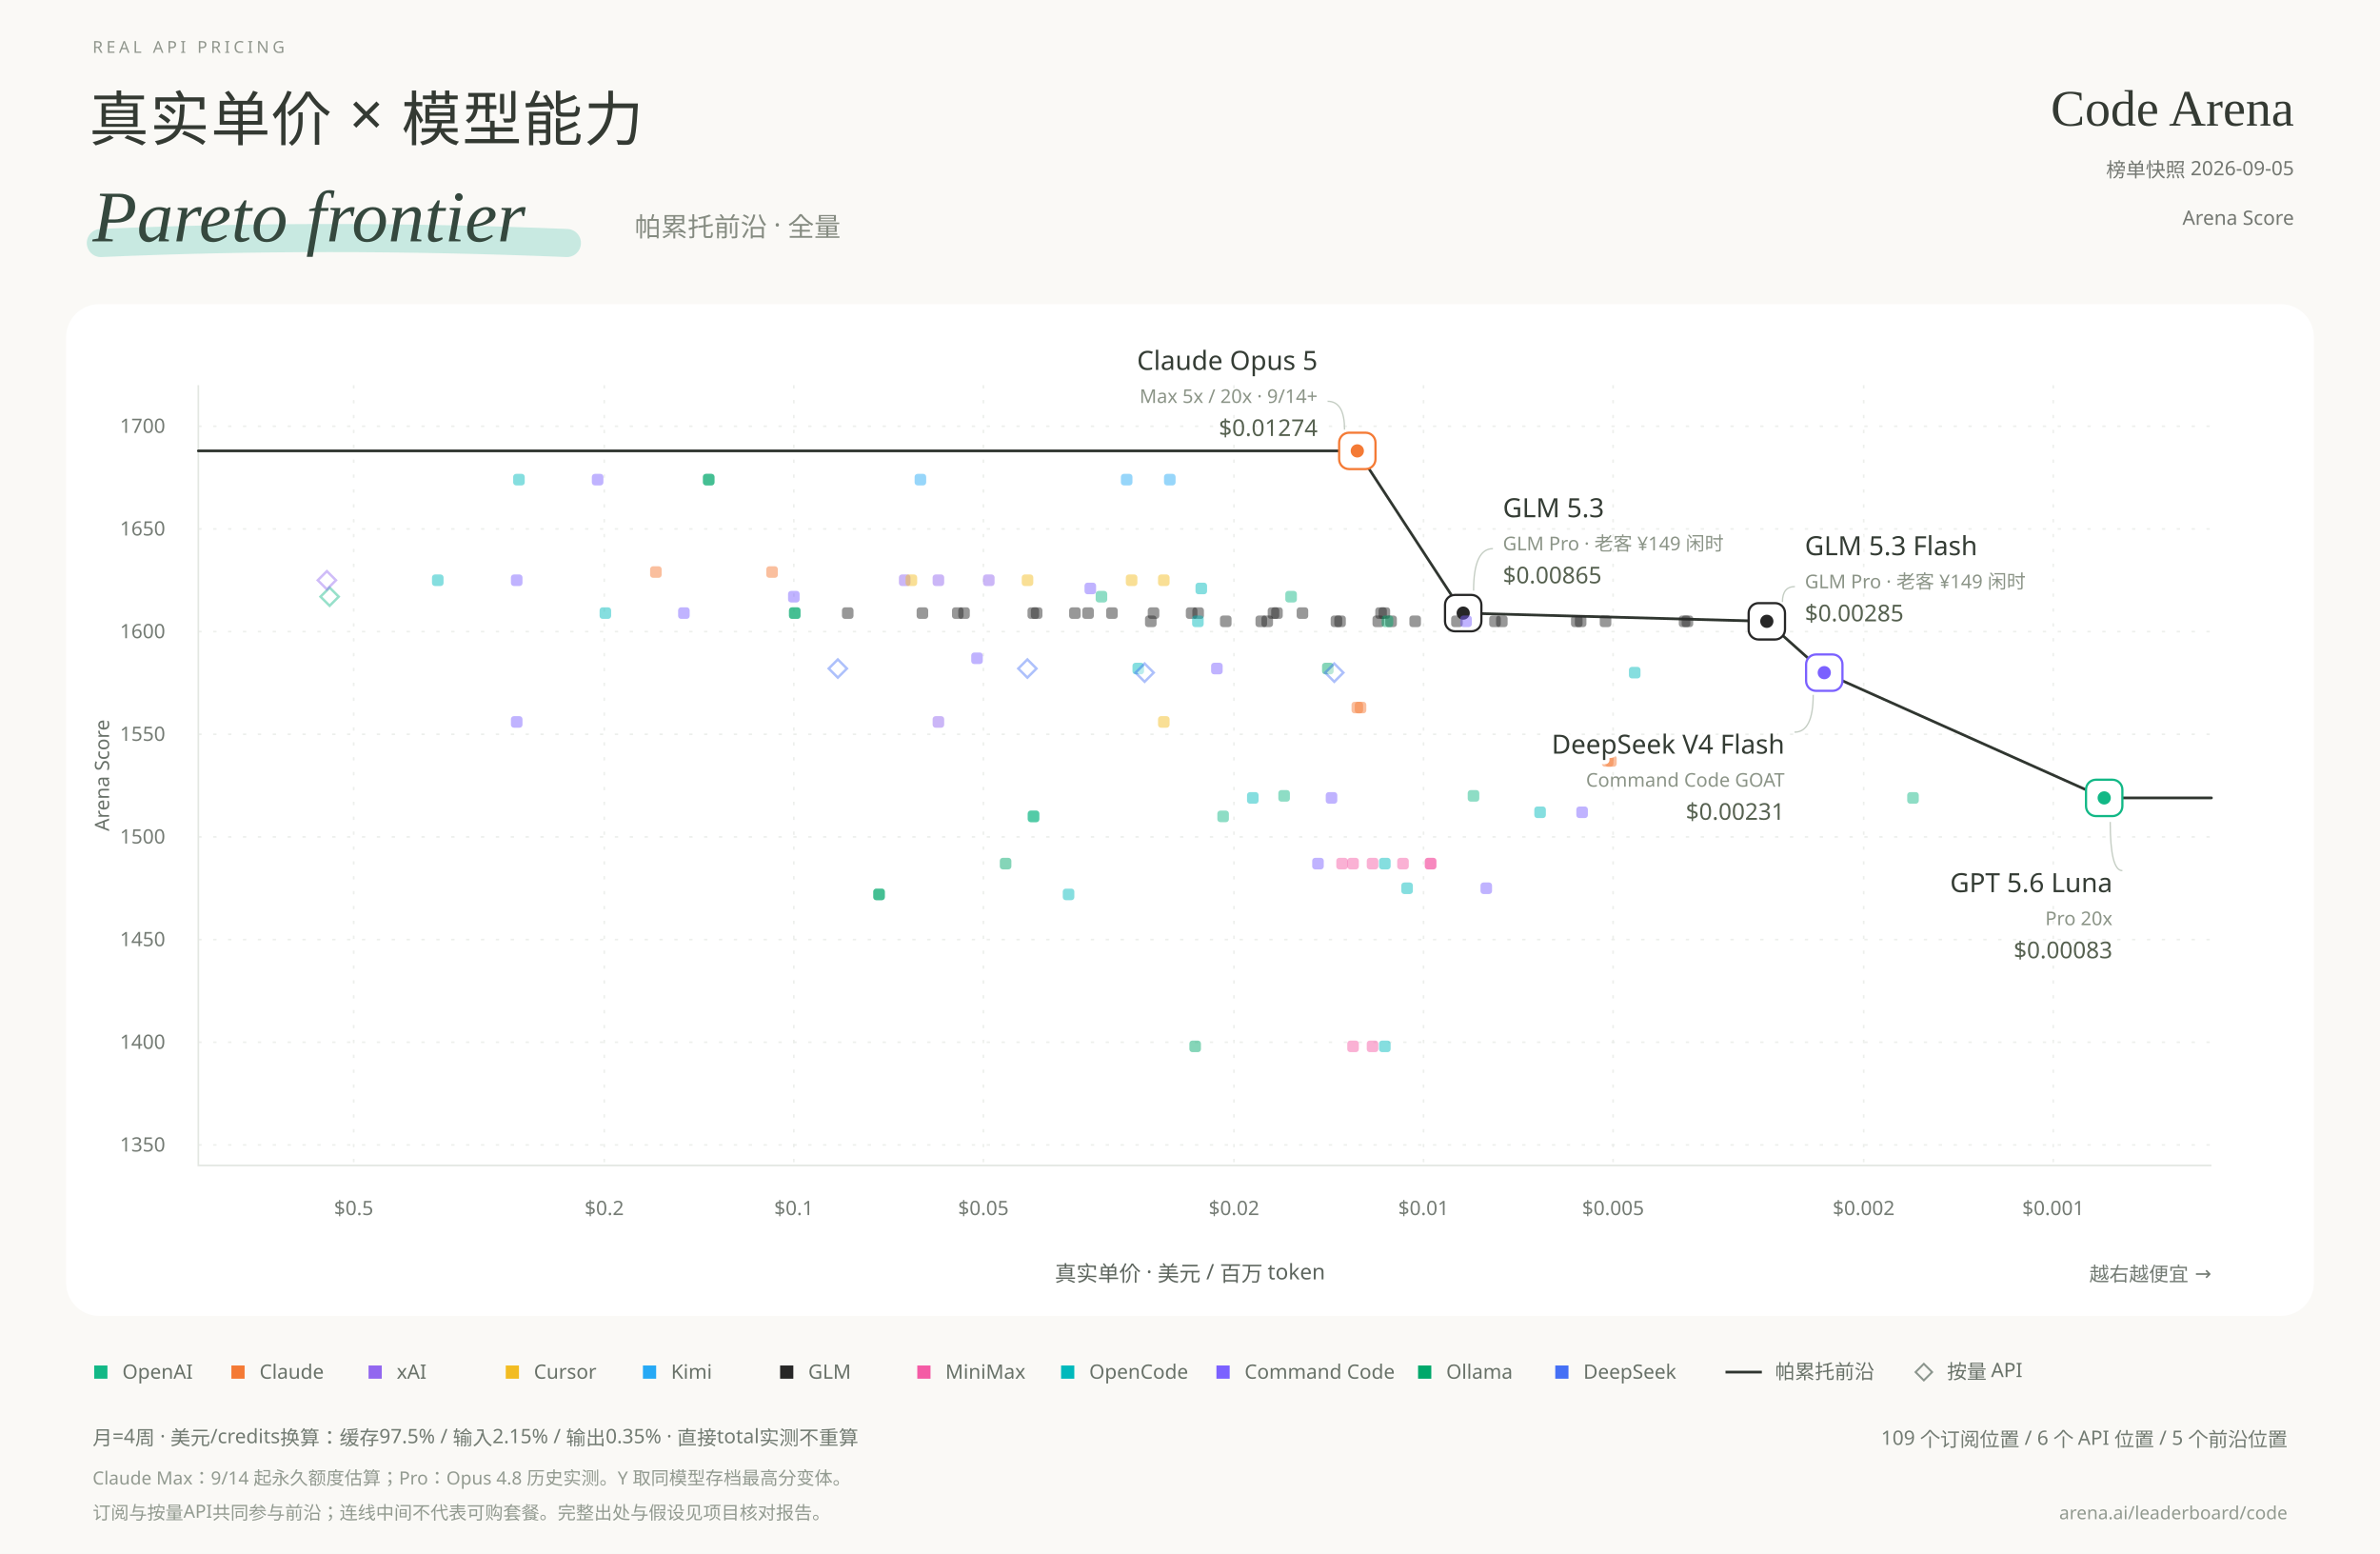
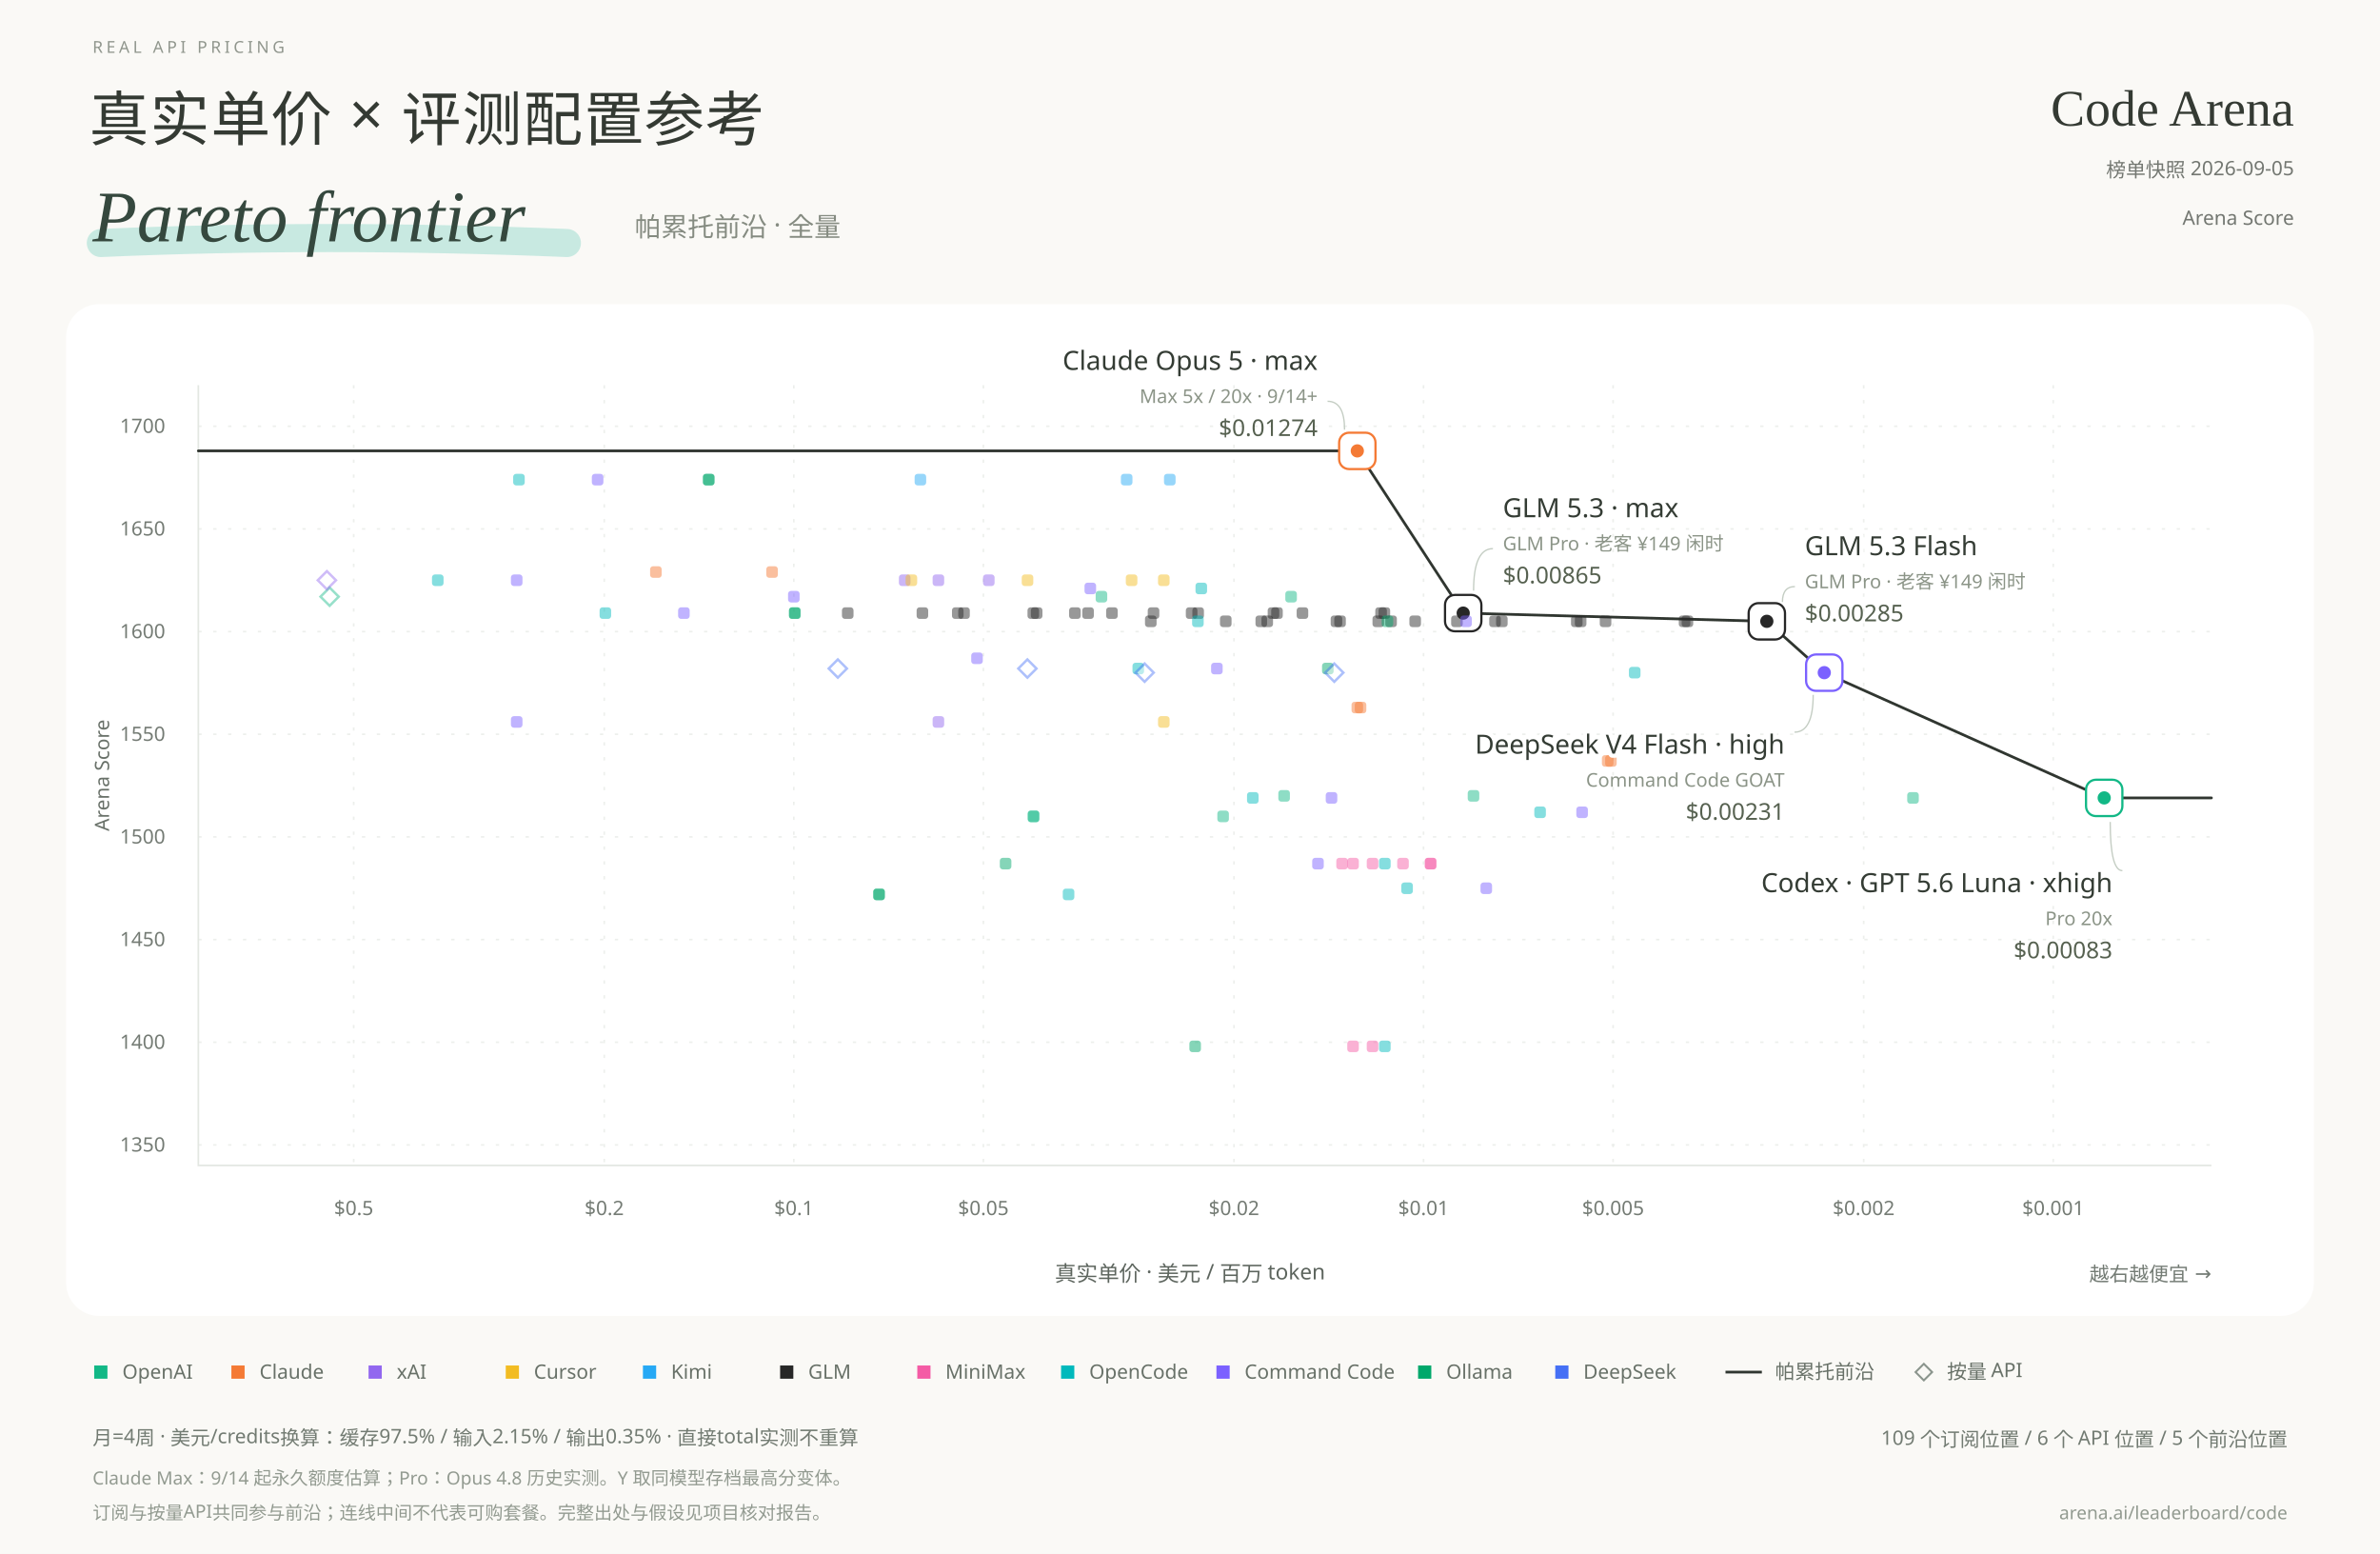
<svg xmlns="http://www.w3.org/2000/svg" width="1440" height="940" viewBox="0 0 1440 940" role="img" aria-labelledby="title desc">
  <style>text{font-family:"Microsoft YaHei","Segoe UI",sans-serif} .serif{font-family:"Times New Roman",serif} .number{font-family:"Segoe UI",sans-serif;font-variant-numeric:tabular-nums} .label-name{paint-order:stroke;stroke:#fff;stroke-width:5px;stroke-linejoin:round} .point:hover{opacity:1}</style>
  <rect width="1440" height="940" fill="#FAF9F6" />
  <text x="56.000" y="32.000" font-size="10" fill="#90968D" text-anchor="start" font-weight="400" letter-spacing="2.1">REAL API PRICING</text>
-   <text x="54.000" y="85.000" font-size="36" fill="#343A33" text-anchor="start" font-weight="300" letter-spacing=".8">真实单价 × 模型能力</text>
+   <text x="54.000" y="85.000" font-size="36" fill="#343A33" text-anchor="start" font-weight="300" letter-spacing=".8">真实单价 × 评测配置参考</text>
  <path d="M61 147 Q197 141 343 147" stroke="#9FDDD0" stroke-width="17" stroke-linecap="round" opacity=".55" fill="none" />
  <text x="56.000" y="146.000" font-size="44" fill="#35483E" text-anchor="start" font-weight="400" class="serif" font-style="italic">Pareto frontier</text>
  <text x="384.000" y="143.000" font-size="16" fill="#858B81" text-anchor="start" font-weight="300">帕累托前沿 · 全量</text>
  <text x="1388.000" y="76.000" font-size="31" fill="#343A33" text-anchor="end" font-weight="400" class="serif">Code Arena</text>
  <text x="1388.000" y="107.000" font-size="12" fill="#737771" text-anchor="end" font-weight="400">榜单快照  2026-09-05</text>
  <text x="1388.000" y="136.000" font-size="12" fill="#737771" text-anchor="end" font-weight="400">Arena Score</text>
  <rect x="40" y="184" width="1360" height="612" rx="20" fill="#FFFFFF" />
  <path d="M1242.299 233V705" stroke="#E8EBE7" stroke-dasharray="2 7" opacity=".8" />
  <text x="1242.299" y="735.000" font-size="12" fill="#747B74" text-anchor="middle" font-weight="400" class="number">$0.001</text>
  <path d="M1127.607 233V705" stroke="#E8EBE7" stroke-dasharray="2 7" opacity=".8" />
  <text x="1127.607" y="735.000" font-size="12" fill="#747B74" text-anchor="middle" font-weight="400" class="number">$0.002</text>
  <path d="M975.991 233V705" stroke="#E8EBE7" stroke-dasharray="2 7" opacity=".8" />
  <text x="975.991" y="735.000" font-size="12" fill="#747B74" text-anchor="middle" font-weight="400" class="number">$0.005</text>
  <path d="M861.299 233V705" stroke="#E8EBE7" stroke-dasharray="2 7" opacity=".8" />
  <text x="861.299" y="735.000" font-size="12" fill="#747B74" text-anchor="middle" font-weight="400" class="number">$0.01</text>
  <path d="M746.606 233V705" stroke="#E8EBE7" stroke-dasharray="2 7" opacity=".8" />
  <text x="746.606" y="735.000" font-size="12" fill="#747B74" text-anchor="middle" font-weight="400" class="number">$0.02</text>
  <path d="M594.991 233V705" stroke="#E8EBE7" stroke-dasharray="2 7" opacity=".8" />
  <text x="594.991" y="735.000" font-size="12" fill="#747B74" text-anchor="middle" font-weight="400" class="number">$0.05</text>
  <path d="M480.299 233V705" stroke="#E8EBE7" stroke-dasharray="2 7" opacity=".8" />
  <text x="480.299" y="735.000" font-size="12" fill="#747B74" text-anchor="middle" font-weight="400" class="number">$0.1</text>
  <path d="M365.606 233V705" stroke="#E8EBE7" stroke-dasharray="2 7" opacity=".8" />
  <text x="365.606" y="735.000" font-size="12" fill="#747B74" text-anchor="middle" font-weight="400" class="number">$0.2</text>
  <path d="M213.991 233V705" stroke="#E8EBE7" stroke-dasharray="2 7" opacity=".8" />
  <text x="213.991" y="735.000" font-size="12" fill="#747B74" text-anchor="middle" font-weight="400" class="number">$0.5</text>
  <path d="M120 692.579H1338" stroke="#E8EBE7" stroke-dasharray="2 7" opacity=".8" />
  <text x="100.000" y="696.579" font-size="12" fill="#747B74" text-anchor="end" font-weight="400" class="number">1350</text>
  <path d="M120 630.474H1338" stroke="#E8EBE7" stroke-dasharray="2 7" opacity=".8" />
  <text x="100.000" y="634.474" font-size="12" fill="#747B74" text-anchor="end" font-weight="400" class="number">1400</text>
  <path d="M120 568.368H1338" stroke="#E8EBE7" stroke-dasharray="2 7" opacity=".8" />
  <text x="100.000" y="572.368" font-size="12" fill="#747B74" text-anchor="end" font-weight="400" class="number">1450</text>
  <path d="M120 506.263H1338" stroke="#E8EBE7" stroke-dasharray="2 7" opacity=".8" />
  <text x="100.000" y="510.263" font-size="12" fill="#747B74" text-anchor="end" font-weight="400" class="number">1500</text>
  <path d="M120 444.158H1338" stroke="#E8EBE7" stroke-dasharray="2 7" opacity=".8" />
  <text x="100.000" y="448.158" font-size="12" fill="#747B74" text-anchor="end" font-weight="400" class="number">1550</text>
  <path d="M120 382.053H1338" stroke="#E8EBE7" stroke-dasharray="2 7" opacity=".8" />
  <text x="100.000" y="386.053" font-size="12" fill="#747B74" text-anchor="end" font-weight="400" class="number">1600</text>
  <path d="M120 319.947H1338" stroke="#E8EBE7" stroke-dasharray="2 7" opacity=".8" />
  <text x="100.000" y="323.947" font-size="12" fill="#747B74" text-anchor="end" font-weight="400" class="number">1650</text>
  <path d="M120 257.842H1338" stroke="#E8EBE7" stroke-dasharray="2 7" opacity=".8" />
  <text x="100.000" y="261.842" font-size="12" fill="#747B74" text-anchor="end" font-weight="400" class="number">1700</text>
  <path d="M120 233V705H1338" fill="none" stroke="#E3E7E2" />
  <text x="66.000" y="469.000" font-size="12" fill="#697169" text-anchor="middle" font-weight="400" transform="rotate(-90 66 469.0)">Arena Score</text>
  <text x="720.000" y="775.000" font-size="13" fill="#5D655E" text-anchor="middle" font-weight="400">真实单价 · 美元 / 百万 token</text>
  <text x="1338.000" y="775.000" font-size="12" fill="#737B74" text-anchor="end" font-weight="400">越右越便宜 →</text>
  <path id="frontier" d="M120.000,272.747 L821.229,272.747 L885.296,370.874 L1069.003,375.842 L1103.763,406.895 L1273.130,482.663 L1338.000,482.663" fill="none" stroke="#303630" stroke-width="1.65" stroke-linecap="round" stroke-linejoin="round" />
  <g class="point" data-billing="subscription" data-frontier="false" data-price="0.03247" data-score="1617" data-x="666.424" data-y="360.937" transform="translate(666.424 360.937)">
    <rect x="-3.5" y="-3.5" width="7" height="7" rx="1.8" fill="#12B886" opacity=".48" />
  </g>
  <g class="point" data-billing="subscription" data-frontier="false" data-price="0.01623" data-score="1617" data-x="781.167" data-y="360.937" transform="translate(781.167 360.937)">
    <rect x="-3.5" y="-3.5" width="7" height="7" rx="1.8" fill="#12B886" opacity=".48" />
  </g>
  <g class="point" data-billing="subscription" data-frontier="false" data-price="0.01259" data-score="1563" data-x="823.189" data-y="428.011" transform="translate(823.189 428.011)">
    <rect x="-3.5" y="-3.5" width="7" height="7" rx="1.8" fill="#F47A35" opacity=".48" />
  </g>
  <g class="point" data-billing="subscription" data-frontier="true" data-price="0.01274" data-score="1688" data-x="821.229" data-y="272.747" transform="translate(821.229 272.747)">
    <rect x="-11" y="-11" width="22" height="22" rx="6" fill="#FFF" stroke="#F47A35" stroke-width="1.35" />
    <circle r="4" fill="#F47A35" />
  </g>
  <g class="point" data-billing="subscription" data-frontier="false" data-price="0.05894" data-score="1625" data-x="567.772" data-y="351.000" transform="translate(567.772 351.000)">
    <rect x="-3.5" y="-3.5" width="7" height="7" rx="1.8" fill="#9267EF" opacity=".48" />
  </g>
  <g class="point" data-billing="subscription" data-frontier="false" data-price="0.04902" data-score="1625" data-x="598.267" data-y="351.000" transform="translate(598.267 351.000)">
    <rect x="-3.5" y="-3.5" width="7" height="7" rx="1.8" fill="#9267EF" opacity=".48" />
  </g>
  <g class="point" data-billing="subscription" data-frontier="false" data-price="0.06667" data-score="1625" data-x="547.381" data-y="351.000" transform="translate(547.381 351.000)">
    <rect x="-3.5" y="-3.5" width="7" height="7" rx="1.8" fill="#9267EF" opacity=".48" />
  </g>
  <g class="point" data-billing="subscription" data-frontier="false" data-price="0.02585" data-score="1625" data-x="704.151" data-y="351.000" transform="translate(704.151 351.000)">
    <rect x="-3.5" y="-3.5" width="7" height="7" rx="1.8" fill="#F2BC22" opacity=".48" />
  </g>
  <g class="point" data-billing="subscription" data-frontier="false" data-price="0.06506" data-score="1625" data-x="551.426" data-y="351.000" transform="translate(551.426 351.000)">
    <rect x="-3.5" y="-3.5" width="7" height="7" rx="1.8" fill="#F2BC22" opacity=".48" />
  </g>
  <g class="point" data-billing="subscription" data-frontier="false" data-price="0.04255" data-score="1625" data-x="621.688" data-y="351.000" transform="translate(621.688 351.000)">
    <rect x="-3.5" y="-3.5" width="7" height="7" rx="1.8" fill="#F2BC22" opacity=".48" />
  </g>
  <g class="point" data-billing="subscription" data-frontier="false" data-price="0.02908" data-score="1625" data-x="684.669" data-y="351.000" transform="translate(684.669 351.000)">
    <rect x="-3.5" y="-3.5" width="7" height="7" rx="1.8" fill="#F2BC22" opacity=".48" />
  </g>
  <g class="point" data-billing="subscription" data-frontier="false" data-price="0.02529" data-score="1674" data-x="707.775" data-y="290.137" transform="translate(707.775 290.137)">
    <rect x="-3.5" y="-3.5" width="7" height="7" rx="1.8" fill="#26A9F5" opacity=".48" />
  </g>
  <g class="point" data-billing="subscription" data-frontier="false" data-price="0.06295" data-score="1674" data-x="556.881" data-y="290.137" transform="translate(556.881 290.137)">
    <rect x="-3.5" y="-3.5" width="7" height="7" rx="1.8" fill="#26A9F5" opacity=".48" />
  </g>
  <g class="point" data-billing="subscription" data-frontier="false" data-price="0.02961" data-score="1674" data-x="681.681" data-y="290.137" transform="translate(681.681 290.137)">
    <rect x="-3.5" y="-3.5" width="7" height="7" rx="1.8" fill="#26A9F5" opacity=".48" />
  </g>
  <g class="point" data-billing="subscription" data-frontier="false" data-price="0.08211" data-score="1609" data-x="512.914" data-y="370.874" transform="translate(512.914 370.874)">
    <rect x="-3.5" y="-3.5" width="7" height="7" rx="1.8" fill="#272727" opacity=".48" />
  </g>
  <g class="point" data-billing="subscription" data-frontier="false" data-price="0.05491" data-score="1609" data-x="579.492" data-y="370.874" transform="translate(579.492 370.874)">
    <rect x="-3.5" y="-3.5" width="7" height="7" rx="1.8" fill="#272727" opacity=".48" />
  </g>
  <g class="point" data-billing="subscription" data-frontier="false" data-price="0.04115" data-score="1609" data-x="627.224" data-y="370.874" transform="translate(627.224 370.874)">
    <rect x="-3.5" y="-3.5" width="7" height="7" rx="1.8" fill="#272727" opacity=".48" />
  </g>
  <g class="point" data-billing="subscription" data-frontier="false" data-price="0.02711" data-score="1605" data-x="696.276" data-y="375.842" transform="translate(696.276 375.842)">
    <rect x="-3.5" y="-3.5" width="7" height="7" rx="1.8" fill="#272727" opacity=".48" />
  </g>
  <g class="point" data-billing="subscription" data-frontier="false" data-price="0.0181" data-score="1605" data-x="763.123" data-y="375.842" transform="translate(763.123 375.842)">
    <rect x="-3.5" y="-3.5" width="7" height="7" rx="1.8" fill="#272727" opacity=".48" />
  </g>
  <g class="point" data-billing="subscription" data-frontier="false" data-price="0.01357" data-score="1605" data-x="810.786" data-y="375.842" transform="translate(810.786 375.842)">
    <rect x="-3.5" y="-3.5" width="7" height="7" rx="1.8" fill="#272727" opacity=".48" />
  </g>
  <g class="point" data-billing="subscription" data-frontier="false" data-price="0.0341" data-score="1609" data-x="658.319" data-y="370.874" transform="translate(658.319 370.874)">
    <rect x="-3.5" y="-3.5" width="7" height="7" rx="1.8" fill="#272727" opacity=".48" />
  </g>
  <g class="point" data-billing="subscription" data-frontier="false" data-price="0.0228" data-score="1609" data-x="724.926" data-y="370.874" transform="translate(724.926 370.874)">
    <rect x="-3.5" y="-3.5" width="7" height="7" rx="1.8" fill="#272727" opacity=".48" />
  </g>
  <g class="point" data-billing="subscription" data-frontier="false" data-price="0.01709" data-score="1609" data-x="772.624" data-y="370.874" transform="translate(772.624 370.874)">
    <rect x="-3.5" y="-3.5" width="7" height="7" rx="1.8" fill="#272727" opacity=".48" />
  </g>
  <g class="point" data-billing="subscription" data-frontier="false" data-price="0.01126" data-score="1605" data-x="841.663" data-y="375.842" transform="translate(841.663 375.842)">
    <rect x="-3.5" y="-3.5" width="7" height="7" rx="1.8" fill="#272727" opacity=".48" />
  </g>
  <g class="point" data-billing="subscription" data-frontier="false" data-price="0.00751" data-score="1605" data-x="908.680" data-y="375.842" transform="translate(908.680 375.842)">
    <rect x="-3.5" y="-3.5" width="7" height="7" rx="1.8" fill="#272727" opacity=".48" />
  </g>
  <g class="point" data-billing="subscription" data-frontier="false" data-price="0.00563" data-score="1605" data-x="956.355" data-y="375.842" transform="translate(956.355 375.842)">
    <rect x="-3.5" y="-3.5" width="7" height="7" rx="1.8" fill="#272727" opacity=".48" />
  </g>
  <g class="point" data-billing="subscription" data-frontier="false" data-price="0.06249" data-score="1609" data-x="558.095" data-y="370.874" transform="translate(558.095 370.874)">
    <rect x="-3.5" y="-3.5" width="7" height="7" rx="1.8" fill="#272727" opacity=".48" />
  </g>
  <g class="point" data-billing="subscription" data-frontier="false" data-price="0.04166" data-score="1609" data-x="625.186" data-y="370.874" transform="translate(625.186 370.874)">
    <rect x="-3.5" y="-3.5" width="7" height="7" rx="1.8" fill="#272727" opacity=".48" />
  </g>
  <g class="point" data-billing="subscription" data-frontier="false" data-price="0.03125" data-score="1609" data-x="672.761" data-y="370.874" transform="translate(672.761 370.874)">
    <rect x="-3.5" y="-3.5" width="7" height="7" rx="1.8" fill="#272727" opacity=".48" />
  </g>
  <g class="point" data-billing="subscription" data-frontier="false" data-price="0.02061" data-score="1605" data-x="741.635" data-y="375.842" transform="translate(741.635 375.842)">
    <rect x="-3.5" y="-3.5" width="7" height="7" rx="1.8" fill="#272727" opacity=".48" />
  </g>
  <g class="point" data-billing="subscription" data-frontier="false" data-price="0.01375" data-score="1605" data-x="808.606" data-y="375.842" transform="translate(808.606 375.842)">
    <rect x="-3.5" y="-3.5" width="7" height="7" rx="1.8" fill="#272727" opacity=".48" />
  </g>
  <g class="point" data-billing="subscription" data-frontier="false" data-price="0.01031" data-score="1605" data-x="856.247" data-y="375.842" transform="translate(856.247 375.842)">
    <rect x="-3.5" y="-3.5" width="7" height="7" rx="1.8" fill="#272727" opacity=".48" />
  </g>
  <g class="point" data-billing="subscription" data-frontier="false" data-price="0.01731" data-score="1609" data-x="770.508" data-y="370.874" transform="translate(770.508 370.874)">
    <rect x="-3.5" y="-3.5" width="7" height="7" rx="1.8" fill="#272727" opacity=".48" />
  </g>
  <g class="point" data-billing="subscription" data-frontier="false" data-price="0.01154" data-score="1609" data-x="837.598" data-y="370.874" transform="translate(837.598 370.874)">
    <rect x="-3.5" y="-3.5" width="7" height="7" rx="1.8" fill="#272727" opacity=".48" />
  </g>
  <g class="point" data-billing="subscription" data-frontier="true" data-price="0.00865" data-score="1609" data-x="885.296" data-y="370.874" transform="translate(885.296 370.874)">
    <rect x="-11" y="-11" width="22" height="22" rx="6" fill="#FFF" stroke="#272727" stroke-width="1.35" />
    <circle r="4" fill="#272727" />
  </g>
  <g class="point" data-billing="subscription" data-frontier="false" data-price="0.00571" data-score="1605" data-x="954.021" data-y="375.842" transform="translate(954.021 375.842)">
    <rect x="-3.5" y="-3.5" width="7" height="7" rx="1.8" fill="#272727" opacity=".48" />
  </g>
  <g class="point" data-billing="subscription" data-frontier="false" data-price="0.00381" data-score="1605" data-x="1020.966" data-y="375.842" transform="translate(1020.966 375.842)">
    <rect x="-3.5" y="-3.5" width="7" height="7" rx="1.8" fill="#272727" opacity=".48" />
  </g>
  <g class="point" data-billing="subscription" data-frontier="true" data-price="0.00285" data-score="1605" data-x="1069.003" data-y="375.842" transform="translate(1069.003 375.842)">
    <rect x="-11" y="-11" width="22" height="22" rx="6" fill="#FFF" stroke="#272727" stroke-width="1.35" />
    <circle r="4" fill="#272727" />
  </g>
  <g class="point" data-billing="subscription" data-frontier="false" data-price="0.05367" data-score="1609" data-x="583.271" data-y="370.874" transform="translate(583.271 370.874)">
    <rect x="-3.5" y="-3.5" width="7" height="7" rx="1.8" fill="#272727" opacity=".48" />
  </g>
  <g class="point" data-billing="subscription" data-frontier="false" data-price="0.03578" data-score="1609" data-x="650.362" data-y="370.874" transform="translate(650.362 370.874)">
    <rect x="-3.5" y="-3.5" width="7" height="7" rx="1.8" fill="#272727" opacity=".48" />
  </g>
  <g class="point" data-billing="subscription" data-frontier="false" data-price="0.02684" data-score="1609" data-x="697.933" data-y="370.874" transform="translate(697.933 370.874)">
    <rect x="-3.5" y="-3.5" width="7" height="7" rx="1.8" fill="#272727" opacity=".48" />
  </g>
  <g class="point" data-billing="subscription" data-frontier="false" data-price="0.01771" data-score="1605" data-x="766.728" data-y="375.842" transform="translate(766.728 375.842)">
    <rect x="-3.5" y="-3.5" width="7" height="7" rx="1.8" fill="#272727" opacity=".48" />
  </g>
  <g class="point" data-billing="subscription" data-frontier="false" data-price="0.0118" data-score="1605" data-x="833.912" data-y="375.842" transform="translate(833.912 375.842)">
    <rect x="-3.5" y="-3.5" width="7" height="7" rx="1.8" fill="#272727" opacity=".48" />
  </g>
  <g class="point" data-billing="subscription" data-frontier="false" data-price="0.00885" data-score="1605" data-x="881.513" data-y="375.842" transform="translate(881.513 375.842)">
    <rect x="-3.5" y="-3.5" width="7" height="7" rx="1.8" fill="#272727" opacity=".48" />
  </g>
  <g class="point" data-billing="subscription" data-frontier="false" data-price="0.02335" data-score="1609" data-x="720.981" data-y="370.874" transform="translate(720.981 370.874)">
    <rect x="-3.5" y="-3.5" width="7" height="7" rx="1.8" fill="#272727" opacity=".48" />
  </g>
  <g class="point" data-billing="subscription" data-frontier="false" data-price="0.01557" data-score="1609" data-x="788.037" data-y="370.874" transform="translate(788.037 370.874)">
    <rect x="-3.5" y="-3.5" width="7" height="7" rx="1.8" fill="#272727" opacity=".48" />
  </g>
  <g class="point" data-billing="subscription" data-frontier="false" data-price="0.01168" data-score="1609" data-x="835.603" data-y="370.874" transform="translate(835.603 370.874)">
    <rect x="-3.5" y="-3.5" width="7" height="7" rx="1.8" fill="#272727" opacity=".48" />
  </g>
  <g class="point" data-billing="subscription" data-frontier="false" data-price="0.0077" data-score="1605" data-x="904.546" data-y="375.842" transform="translate(904.546 375.842)">
    <rect x="-3.5" y="-3.5" width="7" height="7" rx="1.8" fill="#272727" opacity=".48" />
  </g>
  <g class="point" data-billing="subscription" data-frontier="false" data-price="0.00514" data-score="1605" data-x="971.422" data-y="375.842" transform="translate(971.422 375.842)">
    <rect x="-3.5" y="-3.5" width="7" height="7" rx="1.8" fill="#272727" opacity=".48" />
  </g>
  <g class="point" data-billing="subscription" data-frontier="false" data-price="0.00385" data-score="1605" data-x="1019.238" data-y="375.842" transform="translate(1019.238 375.842)">
    <rect x="-3.5" y="-3.5" width="7" height="7" rx="1.8" fill="#272727" opacity=".48" />
  </g>
  <g class="point" data-billing="subscription" data-frontier="false" data-price="0.01205" data-score="1487" data-x="830.443" data-y="522.411" transform="translate(830.443 522.411)">
    <rect x="-3.5" y="-3.5" width="7" height="7" rx="1.8" fill="#F45BA5" opacity=".48" />
  </g>
  <g class="point" data-billing="subscription" data-frontier="false" data-price="0.00975" data-score="1487" data-x="865.488" data-y="522.411" transform="translate(865.488 522.411)">
    <rect x="-3.5" y="-3.5" width="7" height="7" rx="1.8" fill="#F45BA5" opacity=".48" />
  </g>
  <g class="point" data-billing="subscription" data-frontier="false" data-price="0.00974" data-score="1487" data-x="865.658" data-y="522.411" transform="translate(865.658 522.411)">
    <rect x="-3.5" y="-3.5" width="7" height="7" rx="1.8" fill="#F45BA5" opacity=".48" />
  </g>
  <g class="point" data-billing="subscription" data-frontier="false" data-price="0.01294" data-score="1487" data-x="818.652" data-y="522.411" transform="translate(818.652 522.411)">
    <rect x="-3.5" y="-3.5" width="7" height="7" rx="1.8" fill="#F45BA5" opacity=".48" />
  </g>
  <g class="point" data-billing="subscription" data-frontier="false" data-price="0.01078" data-score="1487" data-x="848.871" data-y="522.411" transform="translate(848.871 522.411)">
    <rect x="-3.5" y="-3.5" width="7" height="7" rx="1.8" fill="#F45BA5" opacity=".48" />
  </g>
  <g class="point" data-billing="subscription" data-frontier="false" data-price="0.01347" data-score="1487" data-x="812.010" data-y="522.411" transform="translate(812.010 522.411)">
    <rect x="-3.5" y="-3.5" width="7" height="7" rx="1.8" fill="#F45BA5" opacity=".48" />
  </g>
  <g class="point" data-billing="subscription" data-frontier="false" data-price="0.36765" data-score="1625" data-x="264.868" data-y="351.000" transform="translate(264.868 351.000)">
    <rect x="-3.5" y="-3.5" width="7" height="7" rx="1.8" fill="#00B9BC" opacity=".48" />
  </g>
  <g class="point" data-billing="subscription" data-frontier="false" data-price="0.01867" data-score="1519" data-x="757.993" data-y="482.663" transform="translate(757.993 482.663)">
    <rect x="-3.5" y="-3.5" width="7" height="7" rx="1.8" fill="#00B9BC" opacity=".48" />
  </g>
  <g class="point" data-billing="subscription" data-frontier="false" data-price="0.02282" data-score="1605" data-x="724.781" data-y="375.842" transform="translate(724.781 375.842)">
    <rect x="-3.5" y="-3.5" width="7" height="7" rx="1.8" fill="#00B9BC" opacity=".48" />
  </g>
  <g class="point" data-billing="subscription" data-frontier="false" data-price="0.1992" data-score="1609" data-x="366.269" data-y="370.874" transform="translate(366.269 370.874)">
    <rect x="-3.5" y="-3.5" width="7" height="7" rx="1.8" fill="#00B9BC" opacity=".48" />
  </g>
  <g class="point" data-billing="subscription" data-frontier="false" data-price="0.27322" data-score="1674" data-x="313.987" data-y="290.137" transform="translate(313.987 290.137)">
    <rect x="-3.5" y="-3.5" width="7" height="7" rx="1.8" fill="#00B9BC" opacity=".48" />
  </g>
  <g class="point" data-billing="subscription" data-frontier="false" data-price="0.03662" data-score="1472" data-x="646.522" data-y="541.042" transform="translate(646.522 541.042)">
    <rect x="-3.5" y="-3.5" width="7" height="7" rx="1.8" fill="#00B9BC" opacity=".48" />
  </g>
  <g class="point" data-billing="subscription" data-frontier="false" data-price="0.01062" data-score="1475" data-x="851.345" data-y="537.316" transform="translate(851.345 537.316)">
    <rect x="-3.5" y="-3.5" width="7" height="7" rx="1.8" fill="#00B9BC" opacity=".48" />
  </g>
  <g class="point" data-billing="subscription" data-frontier="false" data-price="0.01152" data-score="1487" data-x="837.885" data-y="522.411" transform="translate(837.885 522.411)">
    <rect x="-3.5" y="-3.5" width="7" height="7" rx="1.8" fill="#00B9BC" opacity=".48" />
  </g>
  <g class="point" data-billing="subscription" data-frontier="false" data-price="0.01152" data-score="1398" data-x="837.885" data-y="632.958" transform="translate(837.885 632.958)">
    <rect x="-3.5" y="-3.5" width="7" height="7" rx="1.8" fill="#00B9BC" opacity=".48" />
  </g>
  <g class="point" data-billing="subscription" data-frontier="false" data-price="0.02838" data-score="1582" data-x="688.701" data-y="404.411" transform="translate(688.701 404.411)">
    <rect x="-3.5" y="-3.5" width="7" height="7" rx="1.8" fill="#00B9BC" opacity=".48" />
  </g>
  <g class="point" data-billing="subscription" data-frontier="false" data-price="0.00462" data-score="1580" data-x="989.070" data-y="406.895" transform="translate(989.070 406.895)">
    <rect x="-3.5" y="-3.5" width="7" height="7" rx="1.8" fill="#00B9BC" opacity=".48" />
  </g>
  <g class="point" data-billing="subscription" data-frontier="false" data-price="0.02254" data-score="1621" data-x="726.823" data-y="355.968" transform="translate(726.823 355.968)">
    <rect x="-3.5" y="-3.5" width="7" height="7" rx="1.8" fill="#00B9BC" opacity=".48" />
  </g>
  <g class="point" data-billing="subscription" data-frontier="false" data-price="0.00653" data-score="1512" data-x="931.817" data-y="491.358" transform="translate(931.817 491.358)">
    <rect x="-3.5" y="-3.5" width="7" height="7" rx="1.8" fill="#00B9BC" opacity=".48" />
  </g>
  <g class="point" data-billing="subscription" data-frontier="false" data-price="0.1" data-score="1617" data-x="480.299" data-y="360.937" transform="translate(480.299 360.937)">
    <rect x="-3.5" y="-3.5" width="7" height="7" rx="1.8" fill="#7B61FF" opacity=".48" />
  </g>
  <g class="point" data-billing="subscription" data-frontier="false" data-price="0.0056" data-score="1512" data-x="957.239" data-y="491.358" transform="translate(957.239 491.358)">
    <rect x="-3.5" y="-3.5" width="7" height="7" rx="1.8" fill="#7B61FF" opacity=".48" />
  </g>
  <g class="point" data-billing="subscription" data-frontier="true" data-price="0.00231" data-score="1580" data-x="1103.763" data-y="406.895" transform="translate(1103.763 406.895)">
    <rect x="-11" y="-11" width="22" height="22" rx="6" fill="#FFF" stroke="#7B61FF" stroke-width="1.35" />
    <circle r="4" fill="#7B61FF" />
  </g>
  <g class="point" data-billing="subscription" data-frontier="false" data-price="0.01471" data-score="1487" data-x="797.438" data-y="522.411" transform="translate(797.438 522.411)">
    <rect x="-3.5" y="-3.5" width="7" height="7" rx="1.8" fill="#7B61FF" opacity=".48" />
  </g>
  <g class="point" data-billing="subscription" data-frontier="false" data-price="0.00856" data-score="1605" data-x="887.026" data-y="375.842" transform="translate(887.026 375.842)">
    <rect x="-3.5" y="-3.5" width="7" height="7" rx="1.8" fill="#7B61FF" opacity=".48" />
  </g>
  <g class="point" data-billing="subscription" data-frontier="false" data-price="0.02129" data-score="1582" data-x="736.264" data-y="404.411" transform="translate(736.264 404.411)">
    <rect x="-3.5" y="-3.5" width="7" height="7" rx="1.8" fill="#7B61FF" opacity=".48" />
  </g>
  <g class="point" data-billing="subscription" data-frontier="false" data-price="0.014" data-score="1519" data-x="805.624" data-y="482.663" transform="translate(805.624 482.663)">
    <rect x="-3.5" y="-3.5" width="7" height="7" rx="1.8" fill="#7B61FF" opacity=".48" />
  </g>
  <g class="point" data-billing="subscription" data-frontier="false" data-price="0.00795" data-score="1475" data-x="899.259" data-y="537.316" transform="translate(899.259 537.316)">
    <rect x="-3.5" y="-3.5" width="7" height="7" rx="1.8" fill="#7B61FF" opacity=".48" />
  </g>
  <g class="point" data-billing="subscription" data-frontier="false" data-price="0.03382" data-score="1621" data-x="659.684" data-y="355.968" transform="translate(659.684 355.968)">
    <rect x="-3.5" y="-3.5" width="7" height="7" rx="1.8" fill="#7B61FF" opacity=".48" />
  </g>
  <g class="point" data-billing="subscription" data-frontier="false" data-price="0.14948" data-score="1609" data-x="413.783" data-y="370.874" transform="translate(413.783 370.874)">
    <rect x="-3.5" y="-3.5" width="7" height="7" rx="1.8" fill="#7B61FF" opacity=".48" />
  </g>
  <g class="point" data-billing="subscription" data-frontier="false" data-price="0.20492" data-score="1674" data-x="361.585" data-y="290.137" transform="translate(361.585 290.137)">
    <rect x="-3.5" y="-3.5" width="7" height="7" rx="1.8" fill="#7B61FF" opacity=".48" />
  </g>
  <g class="point" data-billing="subscription" data-frontier="false" data-price="0.27548" data-score="1556" data-x="312.624" data-y="436.705" transform="translate(312.624 436.705)">
    <rect x="-3.5" y="-3.5" width="7" height="7" rx="1.8" fill="#7B61FF" opacity=".48" />
  </g>
  <g class="point" data-billing="subscription" data-frontier="false" data-price="0.27548" data-score="1625" data-x="312.624" data-y="351.000" transform="translate(312.624 351.000)">
    <rect x="-3.5" y="-3.5" width="7" height="7" rx="1.8" fill="#7B61FF" opacity=".48" />
  </g>
  <g class="point" data-billing="subscription" data-frontier="false" data-price="0.05118" data-score="1587" data-x="591.132" data-y="398.200" transform="translate(591.132 398.200)">
    <rect x="-3.5" y="-3.5" width="7" height="7" rx="1.8" fill="#7B61FF" opacity=".48" />
  </g>
  <g class="point" data-billing="subscription" data-frontier="false" data-price="0.01419" data-score="1582" data-x="803.394" data-y="404.411" transform="translate(803.394 404.411)">
    <rect x="-3.5" y="-3.5" width="7" height="7" rx="1.8" fill="#00A86B" opacity=".48" />
  </g>
  <g class="point" data-billing="subscription" data-frontier="false" data-price="0.09965" data-score="1609" data-x="480.879" data-y="370.874" transform="translate(480.879 370.874)">
    <rect x="-3.5" y="-3.5" width="7" height="7" rx="1.8" fill="#00A86B" opacity=".48" />
  </g>
  <g class="point" data-billing="subscription" data-frontier="false" data-price="0.01141" data-score="1605" data-x="839.473" data-y="375.842" transform="translate(839.473 375.842)">
    <rect x="-3.5" y="-3.5" width="7" height="7" rx="1.8" fill="#00A86B" opacity=".48" />
  </g>
  <g class="point" data-billing="subscription" data-frontier="false" data-price="0.13652" data-score="1674" data-x="428.789" data-y="290.137" transform="translate(428.789 290.137)">
    <rect x="-3.5" y="-3.5" width="7" height="7" rx="1.8" fill="#00A86B" opacity=".48" />
  </g>
  <g class="point" data-billing="subscription" data-frontier="false" data-price="0.07323" data-score="1472" data-x="531.852" data-y="541.042" transform="translate(531.852 541.042)">
    <rect x="-3.5" y="-3.5" width="7" height="7" rx="1.8" fill="#00A86B" opacity=".48" />
  </g>
  <g class="point" data-billing="subscription" data-frontier="false" data-price="0.0461" data-score="1487" data-x="608.429" data-y="522.411" transform="translate(608.429 522.411)">
    <rect x="-3.5" y="-3.5" width="7" height="7" rx="1.8" fill="#00A86B" opacity=".48" />
  </g>
  <g class="point" data-billing="subscription" data-frontier="false" data-price="0.02305" data-score="1398" data-x="723.121" data-y="632.958" transform="translate(723.121 632.958)">
    <rect x="-3.5" y="-3.5" width="7" height="7" rx="1.8" fill="#00A86B" opacity=".48" />
  </g>
  <g class="point" data-billing="subscription" data-frontier="false" data-price="0.09967" data-score="1609" data-x="480.846" data-y="370.874" transform="translate(480.846 370.874)">
    <rect x="-3.5" y="-3.5" width="7" height="7" rx="1.8" fill="#00A86B" opacity=".48" />
  </g>
  <g class="point" data-billing="subscription" data-frontier="false" data-price="0.1365" data-score="1674" data-x="428.813" data-y="290.137" transform="translate(428.813 290.137)">
    <rect x="-3.5" y="-3.5" width="7" height="7" rx="1.8" fill="#00A86B" opacity=".48" />
  </g>
  <g class="point" data-billing="subscription" data-frontier="false" data-price="0.07322" data-score="1472" data-x="531.875" data-y="541.042" transform="translate(531.875 541.042)">
    <rect x="-3.5" y="-3.5" width="7" height="7" rx="1.8" fill="#00A86B" opacity=".48" />
  </g>
  <g class="point" data-billing="subscription" data-frontier="false" data-price="0.01665" data-score="1520" data-x="776.940" data-y="481.421" transform="translate(776.940 481.421)">
    <rect x="-3.5" y="-3.5" width="7" height="7" rx="1.8" fill="#12B886" opacity=".48" />
  </g>
  <g class="point" data-billing="subscription" data-frontier="false" data-price="0.00167" data-score="1519" data-x="1157.444" data-y="482.663" transform="translate(1157.444 482.663)">
    <rect x="-3.5" y="-3.5" width="7" height="7" rx="1.8" fill="#12B886" opacity=".48" />
  </g>
  <g class="point" data-billing="subscription" data-frontier="false" data-price="0.04162" data-score="1510" data-x="625.345" data-y="493.842" transform="translate(625.345 493.842)">
    <rect x="-3.5" y="-3.5" width="7" height="7" rx="1.8" fill="#12B886" opacity=".48" />
  </g>
  <g class="point" data-billing="subscription" data-frontier="false" data-price="0.04163" data-score="1510" data-x="625.305" data-y="493.842" transform="translate(625.305 493.842)">
    <rect x="-3.5" y="-3.5" width="7" height="7" rx="1.8" fill="#12B886" opacity=".48" />
  </g>
  <g class="point" data-billing="subscription" data-frontier="false" data-price="0.00833" data-score="1520" data-x="891.533" data-y="481.421" transform="translate(891.533 481.421)">
    <rect x="-3.5" y="-3.5" width="7" height="7" rx="1.8" fill="#12B886" opacity=".48" />
  </g>
  <g class="point" data-billing="subscription" data-frontier="true" data-price="0.00083" data-score="1519" data-x="1273.130" data-y="482.663" transform="translate(1273.130 482.663)">
    <rect x="-11" y="-11" width="22" height="22" rx="6" fill="#FFF" stroke="#12B886" stroke-width="1.35" />
    <circle r="4" fill="#12B886" />
  </g>
  <g class="point" data-billing="subscription" data-frontier="false" data-price="0.02081" data-score="1510" data-x="740.037" data-y="493.842" transform="translate(740.037 493.842)">
    <rect x="-3.5" y="-3.5" width="7" height="7" rx="1.8" fill="#12B886" opacity=".48" />
  </g>
  <g class="point" data-billing="subscription" data-frontier="false" data-price="0.00504" data-score="1537" data-x="974.673" data-y="460.305" transform="translate(974.673 460.305)">
    <rect x="-3.5" y="-3.5" width="7" height="7" rx="1.8" fill="#F47A35" opacity=".48" />
  </g>
  <g class="point" data-billing="subscription" data-frontier="false" data-price="0.0051" data-score="1537" data-x="972.715" data-y="460.305" transform="translate(972.715 460.305)">
    <rect x="-3.5" y="-3.5" width="7" height="7" rx="1.8" fill="#F47A35" opacity=".48" />
  </g>
  <g class="point" data-billing="subscription" data-frontier="false" data-price="0.01274" data-score="1563" data-x="821.229" data-y="428.011" transform="translate(821.229 428.011)">
    <rect x="-3.5" y="-3.5" width="7" height="7" rx="1.8" fill="#F47A35" opacity=".48" />
  </g>
  <g class="point" data-billing="subscription" data-frontier="false" data-price="0.1656" data-score="1629" data-x="396.837" data-y="346.032" transform="translate(396.837 346.032)">
    <rect x="-3.5" y="-3.5" width="7" height="7" rx="1.8" fill="#F47A35" opacity=".48" />
  </g>
  <g class="point" data-billing="subscription" data-frontier="false" data-price="0.10828" data-score="1629" data-x="467.136" data-y="346.032" transform="translate(467.136 346.032)">
    <rect x="-3.5" y="-3.5" width="7" height="7" rx="1.8" fill="#F47A35" opacity=".48" />
  </g>
  <g class="point" data-billing="subscription" data-frontier="false" data-price="0.02585" data-score="1556" data-x="704.151" data-y="436.705" transform="translate(704.151 436.705)">
    <rect x="-3.5" y="-3.5" width="7" height="7" rx="1.8" fill="#F2BC22" opacity=".48" />
  </g>
  <g class="point" data-billing="subscription" data-frontier="false" data-price="0.05894" data-score="1556" data-x="567.772" data-y="436.705" transform="translate(567.772 436.705)">
    <rect x="-3.5" y="-3.5" width="7" height="7" rx="1.8" fill="#9267EF" opacity=".48" />
  </g>
  <g class="point" data-billing="subscription" data-frontier="false" data-price="0.01205" data-score="1398" data-x="830.443" data-y="632.958" transform="translate(830.443 632.958)">
    <rect x="-3.5" y="-3.5" width="7" height="7" rx="1.8" fill="#F45BA5" opacity=".48" />
  </g>
  <g class="point" data-billing="subscription" data-frontier="false" data-price="0.01294" data-score="1398" data-x="818.652" data-y="632.958" transform="translate(818.652 632.958)">
    <rect x="-3.5" y="-3.5" width="7" height="7" rx="1.8" fill="#F45BA5" opacity=".48" />
  </g>
  <g class="point" data-billing="metered" data-frontier="false" data-price="0.01386" data-score="1580" data-x="807.287" data-y="406.895" transform="translate(807.287 406.895)">
    <path d="M0 -5.5L5.5 0 0 5.5 -5.5 0Z" fill="white" stroke="#4570F5" stroke-width="1.5" opacity=".44" />
  </g>
  <g class="point" data-billing="metered" data-frontier="false" data-price="0.02773" data-score="1580" data-x="692.535" data-y="406.895" transform="translate(692.535 406.895)">
    <path d="M0 -5.5L5.5 0 0 5.5 -5.5 0Z" fill="white" stroke="#4570F5" stroke-width="1.5" opacity=".44" />
  </g>
  <g class="point" data-billing="metered" data-frontier="false" data-price="0.04257" data-score="1582" data-x="621.610" data-y="404.411" transform="translate(621.610 404.411)">
    <path d="M0 -5.5L5.5 0 0 5.5 -5.5 0Z" fill="white" stroke="#4570F5" stroke-width="1.5" opacity=".44" />
  </g>
  <g class="point" data-billing="metered" data-frontier="false" data-price="0.08514" data-score="1582" data-x="506.918" data-y="404.411" transform="translate(506.918 404.411)">
    <path d="M0 -5.5L5.5 0 0 5.5 -5.5 0Z" fill="white" stroke="#4570F5" stroke-width="1.5" opacity=".44" />
  </g>
  <g class="point" data-billing="metered" data-frontier="false" data-price="0.546" data-score="1617" data-x="199.428" data-y="360.937" transform="translate(199.428 360.937)">
    <path d="M0 -5.5L5.5 0 0 5.5 -5.5 0Z" fill="white" stroke="#12B886" stroke-width="1.5" opacity=".44" />
  </g>
  <g class="point" data-billing="metered" data-frontier="false" data-price="0.5515" data-score="1625" data-x="197.770" data-y="351.000" transform="translate(197.770 351.000)">
    <path d="M0 -5.5L5.5 0 0 5.5 -5.5 0Z" fill="white" stroke="#9267EF" stroke-width="1.5" opacity=".44" />
  </g>
  <g class="front-label" data-model="claude-opus-5">
    <path d="M813.512,259.885Q813.512,242.747 803.229,242.747" stroke="#C4CDC3" stroke-width=".8" fill="none" />
-     <text x="797.229" y="223.747" font-size="16" fill="#343C34" text-anchor="end" font-weight="400" class="label-name">Claude Opus 5</text>
+     <text x="797.229" y="223.747" font-size="16" fill="#343C34" text-anchor="end" font-weight="400" class="label-name">Claude Opus 5 · max</text>
    <text x="797.229" y="243.747" font-size="11.5" fill="#8B9487" text-anchor="end" font-weight="400">Max 5x / 20x · 9/14+</text>
    <text x="797.229" y="263.747" font-size="14" fill="#566150" text-anchor="end" font-weight="400" class="number">$0.01274</text>
  </g>
  <g class="front-label" data-model="glm-5.3">
    <path d="M891.582,357.254Q891.582,331.874 903.296,331.874" stroke="#C4CDC3" stroke-width=".8" fill="none" />
-     <text x="909.296" y="312.874" font-size="16" fill="#343C34" text-anchor="start" font-weight="400" class="label-name">GLM 5.3</text>
+     <text x="909.296" y="312.874" font-size="16" fill="#343C34" text-anchor="start" font-weight="400" class="label-name">GLM 5.3 · max</text>
    <text x="909.296" y="332.874" font-size="11.5" fill="#8B9487" text-anchor="start" font-weight="400">GLM Pro · 老客 ¥149 闲时</text>
    <text x="909.296" y="352.874" font-size="14" fill="#566150" text-anchor="start" font-weight="400" class="number">$0.00865</text>
  </g>
  <g class="front-label" data-model="glm-5.3-flash">
    <path d="M1078.441,364.183Q1078.441,354.842 1086.003,354.842" stroke="#C4CDC3" stroke-width=".8" fill="none" />
    <text x="1092.003" y="335.842" font-size="16" fill="#343C34" text-anchor="start" font-weight="400" class="label-name">GLM 5.3 Flash</text>
    <text x="1092.003" y="355.842" font-size="11.5" fill="#8B9487" text-anchor="start" font-weight="400">GLM Pro · 老客 ¥149 闲时</text>
    <text x="1092.003" y="375.842" font-size="14" fill="#566150" text-anchor="start" font-weight="400" class="number">$0.00285</text>
  </g>
  <g class="front-label" data-model="deepseek-v4-flash">
    <path d="M1097.055,420.311Q1097.055,442.895 1085.763,442.895" stroke="#C4CDC3" stroke-width=".8" fill="none" />
-     <text x="1079.763" y="455.895" font-size="16" fill="#343C34" text-anchor="end" font-weight="400" class="label-name">DeepSeek V4 Flash</text>
+     <text x="1079.763" y="455.895" font-size="16" fill="#343C34" text-anchor="end" font-weight="400" class="label-name">DeepSeek V4 Flash · high</text>
    <text x="1079.763" y="475.895" font-size="11.5" fill="#8B9487" text-anchor="end" font-weight="400">Command Code GOAT</text>
    <text x="1079.763" y="495.895" font-size="14" fill="#566150" text-anchor="end" font-weight="400" class="number">$0.00231</text>
  </g>
  <g class="front-label" data-model="gpt-5.6-luna">
    <path d="M1276.768,497.215Q1276.768,526.663 1284.130,526.663" stroke="#C4CDC3" stroke-width=".8" fill="none" />
-     <text x="1278.130" y="539.663" font-size="16" fill="#343C34" text-anchor="end" font-weight="400" class="label-name">GPT 5.6 Luna</text>
+     <text x="1278.130" y="539.663" font-size="16" fill="#343C34" text-anchor="end" font-weight="400" class="label-name">Codex · GPT 5.6 Luna · xhigh</text>
    <text x="1278.130" y="559.663" font-size="11.5" fill="#8B9487" text-anchor="end" font-weight="400">Pro 20x</text>
    <text x="1278.130" y="579.663" font-size="14" fill="#566150" text-anchor="end" font-weight="400" class="number">$0.00083</text>
  </g>
  <rect x="57" y="826" width="8" height="8" fill="#12B886" />
  <text x="74.000" y="834.000" font-size="12" fill="#687168" text-anchor="start" font-weight="400">OpenAI</text>
  <rect x="140" y="826" width="8" height="8" fill="#F47A35" />
  <text x="157.000" y="834.000" font-size="12" fill="#687168" text-anchor="start" font-weight="400">Claude</text>
  <rect x="223" y="826" width="8" height="8" fill="#9267EF" />
  <text x="240.000" y="834.000" font-size="12" fill="#687168" text-anchor="start" font-weight="400">xAI</text>
  <rect x="306" y="826" width="8" height="8" fill="#F2BC22" />
  <text x="323.000" y="834.000" font-size="12" fill="#687168" text-anchor="start" font-weight="400">Cursor</text>
  <rect x="389" y="826" width="8" height="8" fill="#26A9F5" />
  <text x="406.000" y="834.000" font-size="12" fill="#687168" text-anchor="start" font-weight="400">Kimi</text>
  <rect x="472" y="826" width="8" height="8" fill="#272727" />
  <text x="489.000" y="834.000" font-size="12" fill="#687168" text-anchor="start" font-weight="400">GLM</text>
  <rect x="555" y="826" width="8" height="8" fill="#F45BA5" />
  <text x="572.000" y="834.000" font-size="12" fill="#687168" text-anchor="start" font-weight="400">MiniMax</text>
  <rect x="642" y="826" width="8" height="8" fill="#00B9BC" />
  <text x="659.000" y="834.000" font-size="12" fill="#687168" text-anchor="start" font-weight="400">OpenCode</text>
  <rect x="736" y="826" width="8" height="8" fill="#7B61FF" />
  <text x="753.000" y="834.000" font-size="12" fill="#687168" text-anchor="start" font-weight="400">Command Code</text>
  <rect x="858" y="826" width="8" height="8" fill="#00A86B" />
  <text x="875.000" y="834.000" font-size="12" fill="#687168" text-anchor="start" font-weight="400">Ollama</text>
  <rect x="941" y="826" width="8" height="8" fill="#4570F5" />
  <text x="958.000" y="834.000" font-size="12" fill="#687168" text-anchor="start" font-weight="400">DeepSeek</text>
  <path d="M1044 830h22" stroke="#303630" stroke-width="1.65" />
  <text x="1074.000" y="834.000" font-size="12" fill="#687168" text-anchor="start" font-weight="400">帕累托前沿</text>
  <path d="M1164 825l5 5-5 5-5-5Z" fill="none" stroke="#8B958D" stroke-width="1.2" />
  <text x="1178.000" y="834.000" font-size="12" fill="#687168" text-anchor="start" font-weight="400">按量 API</text>
  <text x="56.000" y="874.000" font-size="12" fill="#727B72" text-anchor="start" font-weight="400">月=4周 · 美元/credits换算：缓存97.5% / 输入2.15% / 输出0.35% · 直接total实测不重算</text>
  <text x="1384.000" y="874.000" font-size="12" fill="#727B72" text-anchor="end" font-weight="400">109 个订阅位置 / 6 个 API 位置 / 5 个前沿位置</text>
  <text x="56.000" y="898.000" font-size="11" fill="#929A90" text-anchor="start" font-weight="400">Claude Max：9/14 起永久额度估算；Pro：Opus 4.8 历史实测。Y 取同模型存档最高分变体。</text>
  <text x="56.000" y="919.000" font-size="11" fill="#929A90" text-anchor="start" font-weight="400">订阅与按量API共同参与前沿；连线中间不代表可购套餐。完整出处与假设见项目核对报告。</text>
  <text x="1384.000" y="919.000" font-size="11" fill="#929A90" text-anchor="end" font-weight="400">arena.ai/leaderboard/code</text>
</svg>
